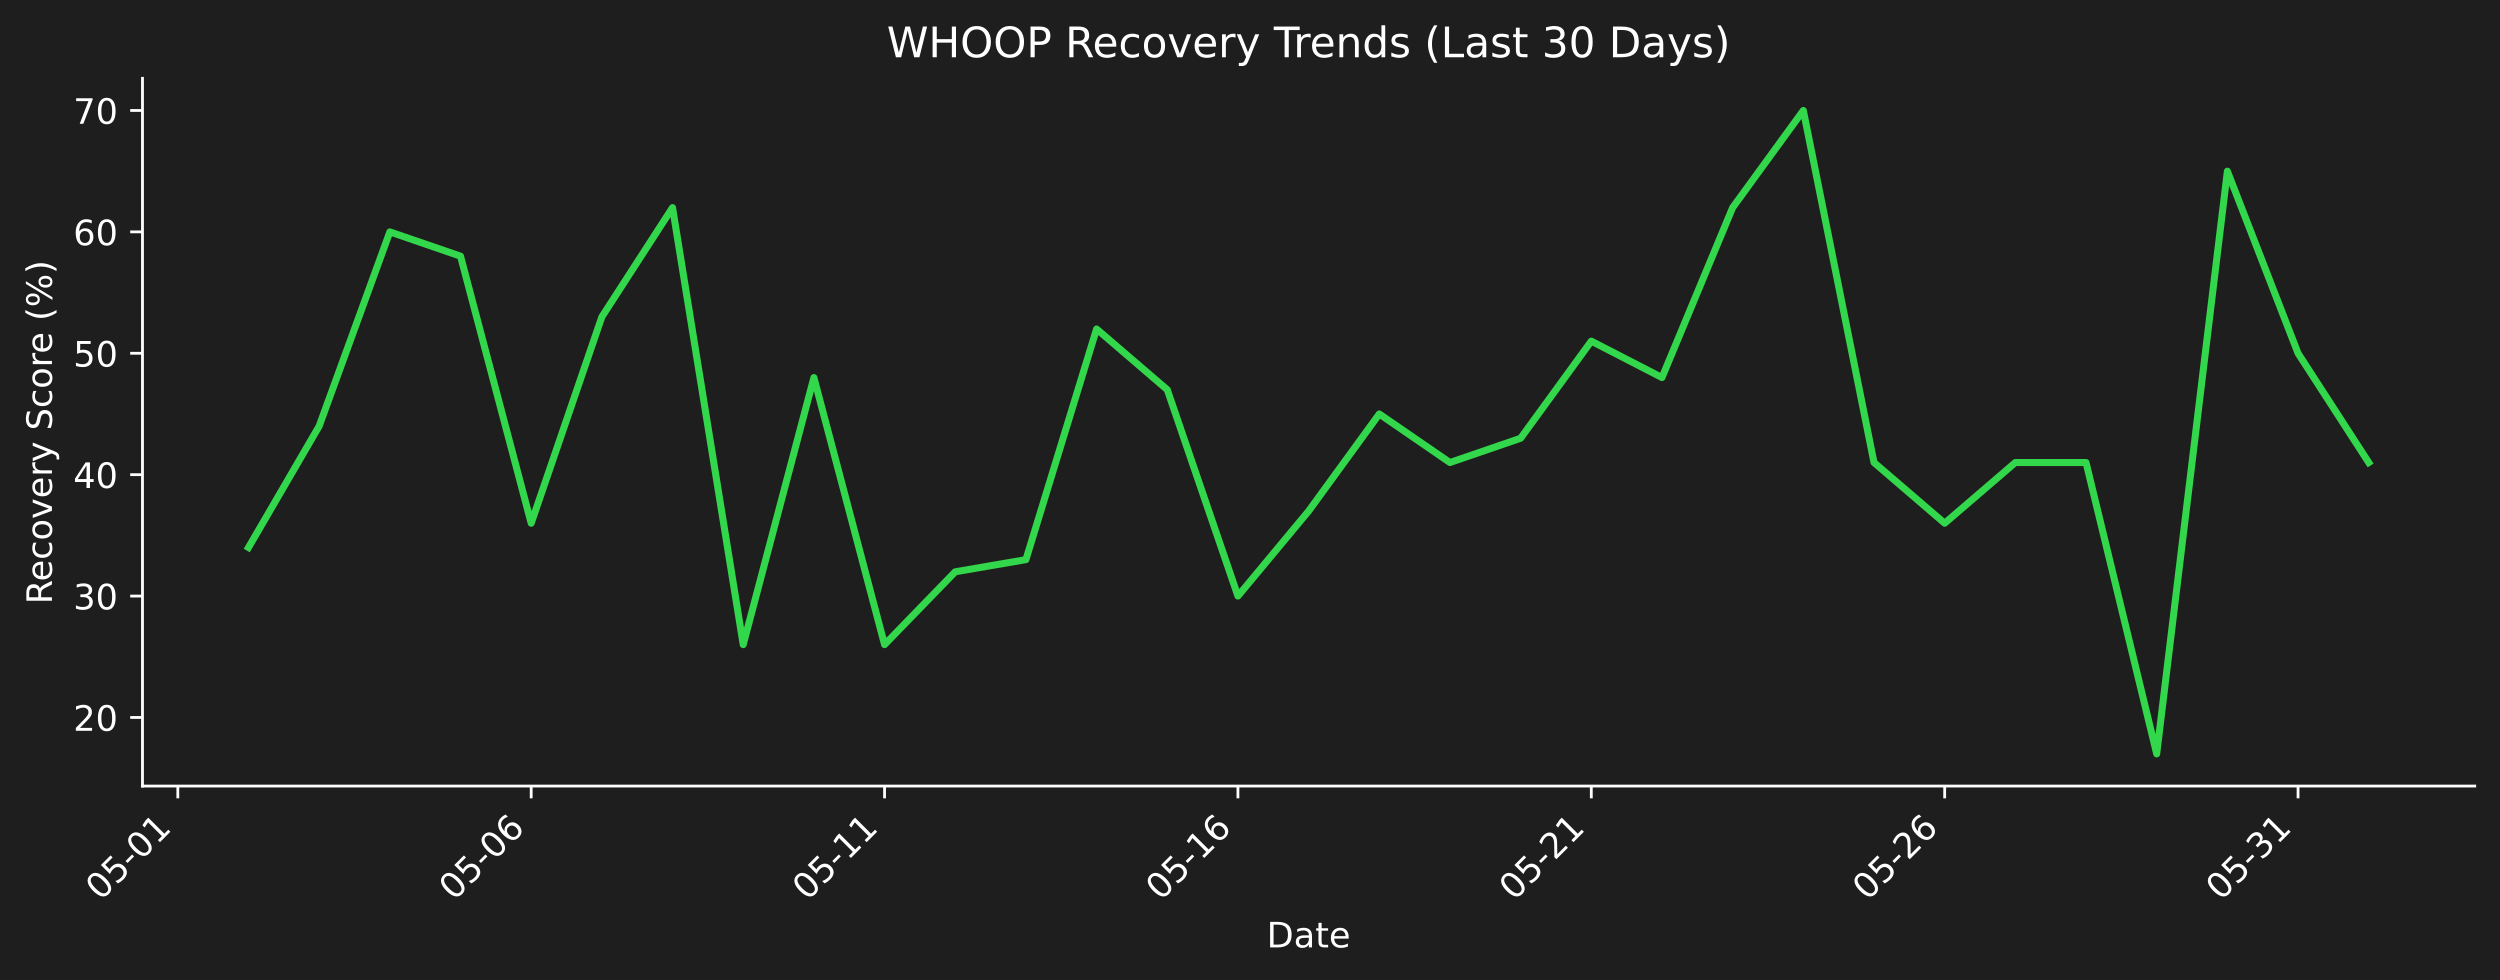
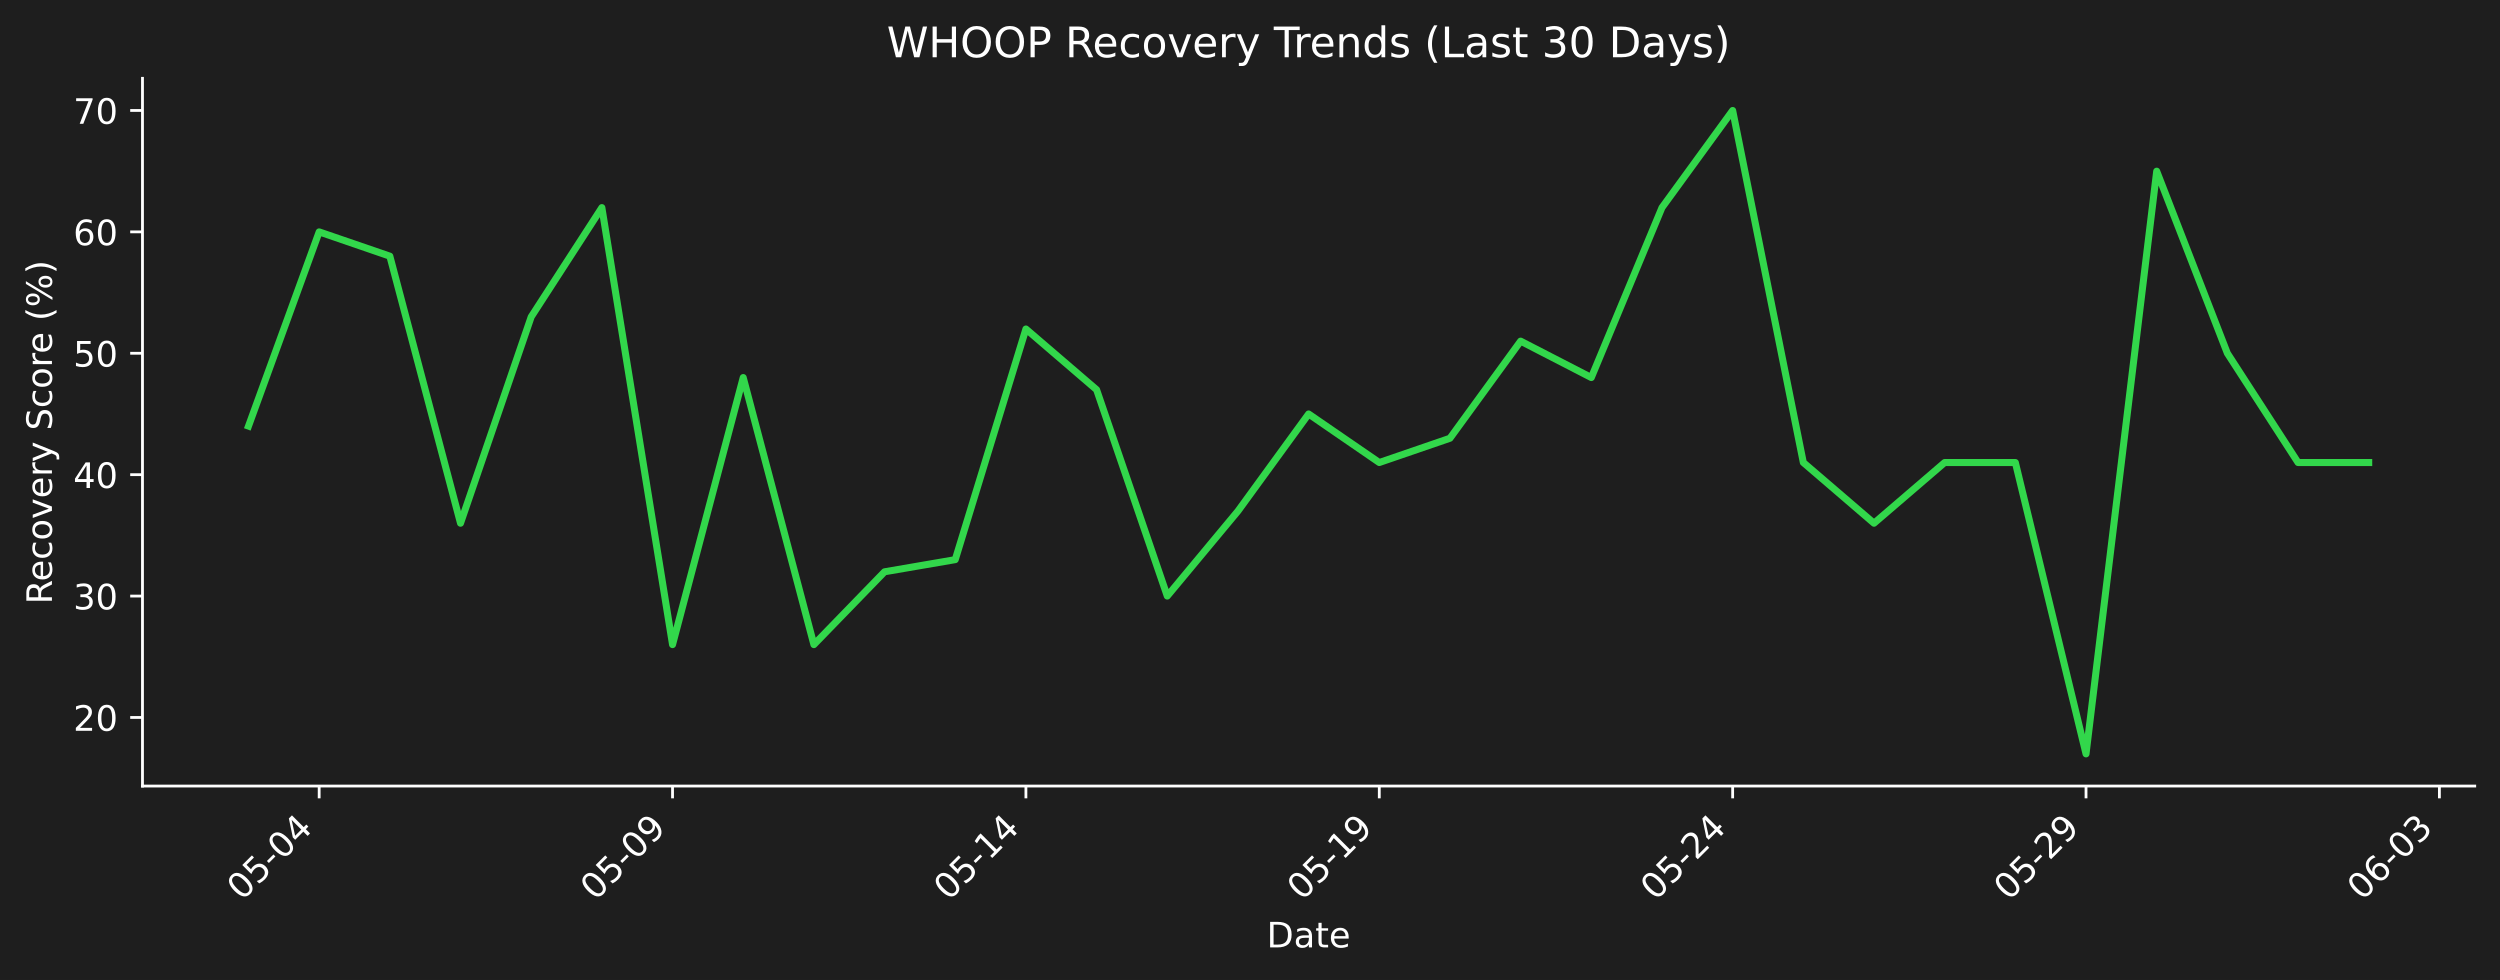
<svg xmlns="http://www.w3.org/2000/svg" xmlns:xlink="http://www.w3.org/1999/xlink" width="712.433pt" height="279.271pt" viewBox="0 0 712.433 279.271" version="1.1">
  <defs>
    <style type="text/css">*{stroke-linejoin: round; stroke-linecap: butt}</style>
  </defs>
  <g id="figure_1">
    <g id="patch_1">
      <path d="M 0 279.271  L 712.433 279.271  L 712.433 0  L 0 0  z " style="fill: #1e1e1e" />
    </g>
    <g id="axes_1">
      <g id="patch_2">
        <path d="M 40.603 224.002  L 705.233 224.002  L 705.233 22.318  L 40.603 22.318  L 40.603 224.002  z " style="fill: none" />
      </g>
      <g id="matplotlib.axis_1">
        <g id="xtick_1">
          <g id="line2d_1">
            <defs>
-               <path id="mbf25b51262" d="M 0 0  L 0 3.5  " style="stroke: #ffffff; stroke-width: 0.8" />
+               <path id="mb05c70adf2" d="M 0 0  L 0 3.5  " style="stroke: #ffffff; stroke-width: 0.8" />
            </defs>
            <g>
-               <use xlink:href="#mbf25b51262" x="50.673" y="224.002" style="fill: #ffffff; stroke: #ffffff; stroke-width: 0.8" />
+               <use xlink:href="#mb05c70adf2" x="90.954" y="224.002" style="fill: #ffffff; stroke: #ffffff; stroke-width: 0.8" />
            </g>
          </g>
          <g id="text_1">
-             <g style="fill: #ffffff" transform="translate(28.65574 256.9221) rotate(-45) scale(0.1 -0.1)">
+             <g style="fill: #ffffff" transform="translate(68.93635 256.9221) rotate(-45) scale(0.1 -0.1)">
              <defs>
                <path id="DejaVuSans-30" d="M 2034 4250  Q 1547 4250 1301 3770  Q 1056 3291 1056 2328  Q 1056 1369 1301 889  Q 1547 409 2034 409  Q 2525 409 2770 889  Q 3016 1369 3016 2328  Q 3016 3291 2770 3770  Q 2525 4250 2034 4250  z M 2034 4750  Q 2819 4750 3233 4129  Q 3647 3509 3647 2328  Q 3647 1150 3233 529  Q 2819 -91 2034 -91  Q 1250 -91 836 529  Q 422 1150 422 2328  Q 422 3509 836 4129  Q 1250 4750 2034 4750  z " transform="scale(0.015625)" />
                <path id="DejaVuSans-35" d="M 691 4666  L 3169 4666  L 3169 4134  L 1269 4134  L 1269 2991  Q 1406 3038 1543 3061  Q 1681 3084 1819 3084  Q 2600 3084 3056 2656  Q 3513 2228 3513 1497  Q 3513 744 3044 326  Q 2575 -91 1722 -91  Q 1428 -91 1123 -41  Q 819 9 494 109  L 494 744  Q 775 591 1075 516  Q 1375 441 1709 441  Q 2250 441 2565 725  Q 2881 1009 2881 1497  Q 2881 1984 2565 2268  Q 2250 2553 1709 2553  Q 1456 2553 1204 2497  Q 953 2441 691 2322  L 691 4666  z " transform="scale(0.015625)" />
                <path id="DejaVuSans-2d" d="M 313 2009  L 1997 2009  L 1997 1497  L 313 1497  L 313 2009  z " transform="scale(0.015625)" />
-                 <path id="DejaVuSans-31" d="M 794 531  L 1825 531  L 1825 4091  L 703 3866  L 703 4441  L 1819 4666  L 2450 4666  L 2450 531  L 3481 531  L 3481 0  L 794 0  L 794 531  z " transform="scale(0.015625)" />
+                 <path id="DejaVuSans-34" d="M 2419 4116  L 825 1625  L 2419 1625  L 2419 4116  z M 2253 4666  L 3047 4666  L 3047 1625  L 3713 1625  L 3713 1100  L 3047 1100  L 3047 0  L 2419 0  L 2419 1100  L 313 1100  L 313 1709  L 2253 4666  z " transform="scale(0.015625)" />
              </defs>
              <use xlink:href="#DejaVuSans-30" />
              <use xlink:href="#DejaVuSans-35" transform="translate(63.62305 0)" />
              <use xlink:href="#DejaVuSans-2d" transform="translate(127.2461 0)" />
              <use xlink:href="#DejaVuSans-30" transform="translate(163.3301 0)" />
-               <use xlink:href="#DejaVuSans-31" transform="translate(226.9531 0)" />
+               <use xlink:href="#DejaVuSans-34" transform="translate(226.9531 0)" />
            </g>
          </g>
        </g>
        <g id="xtick_2">
          <g id="line2d_2">
            <g>
-               <use xlink:href="#mbf25b51262" x="151.375" y="224.002" style="fill: #ffffff; stroke: #ffffff; stroke-width: 0.8" />
+               <use xlink:href="#mb05c70adf2" x="191.655" y="224.002" style="fill: #ffffff; stroke: #ffffff; stroke-width: 0.8" />
            </g>
          </g>
          <g id="text_2">
-             <g style="fill: #ffffff" transform="translate(129.3573 256.9221) rotate(-45) scale(0.1 -0.1)">
-               <defs>
-                 <path id="DejaVuSans-36" d="M 2113 2584  Q 1688 2584 1439 2293  Q 1191 2003 1191 1497  Q 1191 994 1439 701  Q 1688 409 2113 409  Q 2538 409 2786 701  Q 3034 994 3034 1497  Q 3034 2003 2786 2293  Q 2538 2584 2113 2584  z M 3366 4563  L 3366 3988  Q 3128 4100 2886 4159  Q 2644 4219 2406 4219  Q 1781 4219 1451 3797  Q 1122 3375 1075 2522  Q 1259 2794 1537 2939  Q 1816 3084 2150 3084  Q 2853 3084 3261 2657  Q 3669 2231 3669 1497  Q 3669 778 3244 343  Q 2819 -91 2113 -91  Q 1303 -91 875 529  Q 447 1150 447 2328  Q 447 3434 972 4092  Q 1497 4750 2381 4750  Q 2619 4750 2861 4703  Q 3103 4656 3366 4563  z " transform="scale(0.015625)" />
+             <g style="fill: #ffffff" transform="translate(169.6379 256.9221) rotate(-45) scale(0.1 -0.1)">
+               <defs>
+                 <path id="DejaVuSans-39" d="M 703 97  L 703 672  Q 941 559 1184 500  Q 1428 441 1663 441  Q 2288 441 2617 861  Q 2947 1281 2994 2138  Q 2813 1869 2534 1725  Q 2256 1581 1919 1581  Q 1219 1581 811 2004  Q 403 2428 403 3163  Q 403 3881 828 4315  Q 1253 4750 1959 4750  Q 2769 4750 3195 4129  Q 3622 3509 3622 2328  Q 3622 1225 3098 567  Q 2575 -91 1691 -91  Q 1453 -91 1209 -44  Q 966 3 703 97  z M 1959 2075  Q 2384 2075 2632 2365  Q 2881 2656 2881 3163  Q 2881 3666 2632 3958  Q 2384 4250 1959 4250  Q 1534 4250 1286 3958  Q 1038 3666 1038 3163  Q 1038 2656 1286 2365  Q 1534 2075 1959 2075  z " transform="scale(0.015625)" />
              </defs>
              <use xlink:href="#DejaVuSans-30" />
              <use xlink:href="#DejaVuSans-35" transform="translate(63.62305 0)" />
              <use xlink:href="#DejaVuSans-2d" transform="translate(127.2461 0)" />
              <use xlink:href="#DejaVuSans-30" transform="translate(163.3301 0)" />
-               <use xlink:href="#DejaVuSans-36" transform="translate(226.9531 0)" />
+               <use xlink:href="#DejaVuSans-39" transform="translate(226.9531 0)" />
            </g>
          </g>
        </g>
        <g id="xtick_3">
          <g id="line2d_3">
            <g>
-               <use xlink:href="#mbf25b51262" x="252.076" y="224.002" style="fill: #ffffff; stroke: #ffffff; stroke-width: 0.8" />
+               <use xlink:href="#mb05c70adf2" x="292.357" y="224.002" style="fill: #ffffff; stroke: #ffffff; stroke-width: 0.8" />
            </g>
          </g>
          <g id="text_3">
-             <g style="fill: #ffffff" transform="translate(230.0588 256.9221) rotate(-45) scale(0.1 -0.1)">
+             <g style="fill: #ffffff" transform="translate(270.3394 256.9221) rotate(-45) scale(0.1 -0.1)">
+               <defs>
+                 <path id="DejaVuSans-31" d="M 794 531  L 1825 531  L 1825 4091  L 703 3866  L 703 4441  L 1819 4666  L 2450 4666  L 2450 531  L 3481 531  L 3481 0  L 794 0  L 794 531  z " transform="scale(0.015625)" />
+               </defs>
              <use xlink:href="#DejaVuSans-30" />
              <use xlink:href="#DejaVuSans-35" transform="translate(63.62305 0)" />
              <use xlink:href="#DejaVuSans-2d" transform="translate(127.2461 0)" />
              <use xlink:href="#DejaVuSans-31" transform="translate(163.3301 0)" />
-               <use xlink:href="#DejaVuSans-31" transform="translate(226.9531 0)" />
+               <use xlink:href="#DejaVuSans-34" transform="translate(226.9531 0)" />
            </g>
          </g>
        </g>
        <g id="xtick_4">
          <g id="line2d_4">
            <g>
-               <use xlink:href="#mbf25b51262" x="352.778" y="224.002" style="fill: #ffffff; stroke: #ffffff; stroke-width: 0.8" />
+               <use xlink:href="#mb05c70adf2" x="393.058" y="224.002" style="fill: #ffffff; stroke: #ffffff; stroke-width: 0.8" />
            </g>
          </g>
          <g id="text_4">
-             <g style="fill: #ffffff" transform="translate(330.7603 256.9221) rotate(-45) scale(0.1 -0.1)">
+             <g style="fill: #ffffff" transform="translate(371.0409 256.9221) rotate(-45) scale(0.1 -0.1)">
              <use xlink:href="#DejaVuSans-30" />
              <use xlink:href="#DejaVuSans-35" transform="translate(63.62305 0)" />
              <use xlink:href="#DejaVuSans-2d" transform="translate(127.2461 0)" />
              <use xlink:href="#DejaVuSans-31" transform="translate(163.3301 0)" />
-               <use xlink:href="#DejaVuSans-36" transform="translate(226.9531 0)" />
+               <use xlink:href="#DejaVuSans-39" transform="translate(226.9531 0)" />
            </g>
          </g>
        </g>
        <g id="xtick_5">
          <g id="line2d_5">
            <g>
-               <use xlink:href="#mbf25b51262" x="453.479" y="224.002" style="fill: #ffffff; stroke: #ffffff; stroke-width: 0.8" />
+               <use xlink:href="#mb05c70adf2" x="493.76" y="224.002" style="fill: #ffffff; stroke: #ffffff; stroke-width: 0.8" />
            </g>
          </g>
          <g id="text_5">
-             <g style="fill: #ffffff" transform="translate(431.4618 256.9221) rotate(-45) scale(0.1 -0.1)">
+             <g style="fill: #ffffff" transform="translate(471.7424 256.9221) rotate(-45) scale(0.1 -0.1)">
              <defs>
                <path id="DejaVuSans-32" d="M 1228 531  L 3431 531  L 3431 0  L 469 0  L 469 531  Q 828 903 1448 1529  Q 2069 2156 2228 2338  Q 2531 2678 2651 2914  Q 2772 3150 2772 3378  Q 2772 3750 2511 3984  Q 2250 4219 1831 4219  Q 1534 4219 1204 4116  Q 875 4013 500 3803  L 500 4441  Q 881 4594 1212 4672  Q 1544 4750 1819 4750  Q 2544 4750 2975 4387  Q 3406 4025 3406 3419  Q 3406 3131 3298 2873  Q 3191 2616 2906 2266  Q 2828 2175 2409 1742  Q 1991 1309 1228 531  z " transform="scale(0.015625)" />
              </defs>
              <use xlink:href="#DejaVuSans-30" />
              <use xlink:href="#DejaVuSans-35" transform="translate(63.62305 0)" />
              <use xlink:href="#DejaVuSans-2d" transform="translate(127.2461 0)" />
              <use xlink:href="#DejaVuSans-32" transform="translate(163.3301 0)" />
-               <use xlink:href="#DejaVuSans-31" transform="translate(226.9531 0)" />
+               <use xlink:href="#DejaVuSans-34" transform="translate(226.9531 0)" />
            </g>
          </g>
        </g>
        <g id="xtick_6">
          <g id="line2d_6">
            <g>
-               <use xlink:href="#mbf25b51262" x="554.181" y="224.002" style="fill: #ffffff; stroke: #ffffff; stroke-width: 0.8" />
+               <use xlink:href="#mb05c70adf2" x="594.461" y="224.002" style="fill: #ffffff; stroke: #ffffff; stroke-width: 0.8" />
            </g>
          </g>
          <g id="text_6">
-             <g style="fill: #ffffff" transform="translate(532.1633 256.9221) rotate(-45) scale(0.1 -0.1)">
+             <g style="fill: #ffffff" transform="translate(572.4439 256.9221) rotate(-45) scale(0.1 -0.1)">
              <use xlink:href="#DejaVuSans-30" />
              <use xlink:href="#DejaVuSans-35" transform="translate(63.62305 0)" />
              <use xlink:href="#DejaVuSans-2d" transform="translate(127.2461 0)" />
              <use xlink:href="#DejaVuSans-32" transform="translate(163.3301 0)" />
-               <use xlink:href="#DejaVuSans-36" transform="translate(226.9531 0)" />
+               <use xlink:href="#DejaVuSans-39" transform="translate(226.9531 0)" />
            </g>
          </g>
        </g>
        <g id="xtick_7">
          <g id="line2d_7">
            <g>
-               <use xlink:href="#mbf25b51262" x="654.882" y="224.002" style="fill: #ffffff; stroke: #ffffff; stroke-width: 0.8" />
+               <use xlink:href="#mb05c70adf2" x="695.163" y="224.002" style="fill: #ffffff; stroke: #ffffff; stroke-width: 0.8" />
            </g>
          </g>
          <g id="text_7">
-             <g style="fill: #ffffff" transform="translate(632.8648 256.9221) rotate(-45) scale(0.1 -0.1)">
-               <defs>
+             <g style="fill: #ffffff" transform="translate(673.1454 256.9221) rotate(-45) scale(0.1 -0.1)">
+               <defs>
+                 <path id="DejaVuSans-36" d="M 2113 2584  Q 1688 2584 1439 2293  Q 1191 2003 1191 1497  Q 1191 994 1439 701  Q 1688 409 2113 409  Q 2538 409 2786 701  Q 3034 994 3034 1497  Q 3034 2003 2786 2293  Q 2538 2584 2113 2584  z M 3366 4563  L 3366 3988  Q 3128 4100 2886 4159  Q 2644 4219 2406 4219  Q 1781 4219 1451 3797  Q 1122 3375 1075 2522  Q 1259 2794 1537 2939  Q 1816 3084 2150 3084  Q 2853 3084 3261 2657  Q 3669 2231 3669 1497  Q 3669 778 3244 343  Q 2819 -91 2113 -91  Q 1303 -91 875 529  Q 447 1150 447 2328  Q 447 3434 972 4092  Q 1497 4750 2381 4750  Q 2619 4750 2861 4703  Q 3103 4656 3366 4563  z " transform="scale(0.015625)" />
                <path id="DejaVuSans-33" d="M 2597 2516  Q 3050 2419 3304 2112  Q 3559 1806 3559 1356  Q 3559 666 3084 287  Q 2609 -91 1734 -91  Q 1441 -91 1130 -33  Q 819 25 488 141  L 488 750  Q 750 597 1062 519  Q 1375 441 1716 441  Q 2309 441 2620 675  Q 2931 909 2931 1356  Q 2931 1769 2642 2001  Q 2353 2234 1838 2234  L 1294 2234  L 1294 2753  L 1863 2753  Q 2328 2753 2575 2939  Q 2822 3125 2822 3475  Q 2822 3834 2567 4026  Q 2313 4219 1838 4219  Q 1578 4219 1281 4162  Q 984 4106 628 3988  L 628 4550  Q 988 4650 1302 4700  Q 1616 4750 1894 4750  Q 2613 4750 3031 4423  Q 3450 4097 3450 3541  Q 3450 3153 3228 2886  Q 3006 2619 2597 2516  z " transform="scale(0.015625)" />
              </defs>
              <use xlink:href="#DejaVuSans-30" />
-               <use xlink:href="#DejaVuSans-35" transform="translate(63.62305 0)" />
-               <use xlink:href="#DejaVuSans-2d" transform="translate(127.2461 0)" />
-               <use xlink:href="#DejaVuSans-33" transform="translate(163.3301 0)" />
-               <use xlink:href="#DejaVuSans-31" transform="translate(226.9531 0)" />
+               <use xlink:href="#DejaVuSans-36" transform="translate(63.62305 0)" />
+               <use xlink:href="#DejaVuSans-2d" transform="translate(127.2461 0)" />
+               <use xlink:href="#DejaVuSans-30" transform="translate(163.3301 0)" />
+               <use xlink:href="#DejaVuSans-33" transform="translate(226.9531 0)" />
            </g>
          </g>
        </g>
        <g id="text_8">
          <g style="fill: #ffffff" transform="translate(360.9673 269.9911) scale(0.1 -0.1)">
            <defs>
              <path id="DejaVuSans-44" d="M 1259 4147  L 1259 519  L 2022 519  Q 2988 519 3436 956  Q 3884 1394 3884 2338  Q 3884 3275 3436 3711  Q 2988 4147 2022 4147  L 1259 4147  z M 628 4666  L 1925 4666  Q 3281 4666 3915 4102  Q 4550 3538 4550 2338  Q 4550 1131 3912 565  Q 3275 0 1925 0  L 628 0  L 628 4666  z " transform="scale(0.015625)" />
              <path id="DejaVuSans-61" d="M 2194 1759  Q 1497 1759 1228 1600  Q 959 1441 959 1056  Q 959 750 1161 570  Q 1363 391 1709 391  Q 2188 391 2477 730  Q 2766 1069 2766 1631  L 2766 1759  L 2194 1759  z M 3341 1997  L 3341 0  L 2766 0  L 2766 531  Q 2569 213 2275 61  Q 1981 -91 1556 -91  Q 1019 -91 701 211  Q 384 513 384 1019  Q 384 1609 779 1909  Q 1175 2209 1959 2209  L 2766 2209  L 2766 2266  Q 2766 2663 2505 2880  Q 2244 3097 1772 3097  Q 1472 3097 1187 3025  Q 903 2953 641 2809  L 641 3341  Q 956 3463 1253 3523  Q 1550 3584 1831 3584  Q 2591 3584 2966 3190  Q 3341 2797 3341 1997  z " transform="scale(0.015625)" />
              <path id="DejaVuSans-74" d="M 1172 4494  L 1172 3500  L 2356 3500  L 2356 3053  L 1172 3053  L 1172 1153  Q 1172 725 1289 603  Q 1406 481 1766 481  L 2356 481  L 2356 0  L 1766 0  Q 1100 0 847 248  Q 594 497 594 1153  L 594 3053  L 172 3053  L 172 3500  L 594 3500  L 594 4494  L 1172 4494  z " transform="scale(0.015625)" />
              <path id="DejaVuSans-65" d="M 3597 1894  L 3597 1613  L 953 1613  Q 991 1019 1311 708  Q 1631 397 2203 397  Q 2534 397 2845 478  Q 3156 559 3463 722  L 3463 178  Q 3153 47 2828 -22  Q 2503 -91 2169 -91  Q 1331 -91 842 396  Q 353 884 353 1716  Q 353 2575 817 3079  Q 1281 3584 2069 3584  Q 2775 3584 3186 3129  Q 3597 2675 3597 1894  z M 3022 2063  Q 3016 2534 2758 2815  Q 2500 3097 2075 3097  Q 1594 3097 1305 2825  Q 1016 2553 972 2059  L 3022 2063  z " transform="scale(0.015625)" />
            </defs>
            <use xlink:href="#DejaVuSans-44" />
            <use xlink:href="#DejaVuSans-61" transform="translate(77.00195 0)" />
            <use xlink:href="#DejaVuSans-74" transform="translate(138.2812 0)" />
            <use xlink:href="#DejaVuSans-65" transform="translate(177.4902 0)" />
          </g>
        </g>
      </g>
      <g id="matplotlib.axis_2">
        <g id="ytick_1">
          <g id="line2d_8">
            <defs>
-               <path id="m496b1f5842" d="M 0 0  L -3.5 0  " style="stroke: #ffffff; stroke-width: 0.8" />
+               <path id="m2e4a4111fd" d="M 0 0  L -3.5 0  " style="stroke: #ffffff; stroke-width: 0.8" />
            </defs>
            <g>
-               <use xlink:href="#m496b1f5842" x="40.603" y="204.456" style="fill: #ffffff; stroke: #ffffff; stroke-width: 0.8" />
+               <use xlink:href="#m2e4a4111fd" x="40.603" y="204.456" style="fill: #ffffff; stroke: #ffffff; stroke-width: 0.8" />
            </g>
          </g>
          <g id="text_9">
            <g style="fill: #ffffff" transform="translate(20.87813 208.2557) scale(0.1 -0.1)">
              <use xlink:href="#DejaVuSans-32" />
              <use xlink:href="#DejaVuSans-30" transform="translate(63.62305 0)" />
            </g>
          </g>
        </g>
        <g id="ytick_2">
          <g id="line2d_9">
            <g>
-               <use xlink:href="#m496b1f5842" x="40.603" y="169.862" style="fill: #ffffff; stroke: #ffffff; stroke-width: 0.8" />
+               <use xlink:href="#m2e4a4111fd" x="40.603" y="169.862" style="fill: #ffffff; stroke: #ffffff; stroke-width: 0.8" />
            </g>
          </g>
          <g id="text_10">
            <g style="fill: #ffffff" transform="translate(20.87813 173.6615) scale(0.1 -0.1)">
              <use xlink:href="#DejaVuSans-33" />
              <use xlink:href="#DejaVuSans-30" transform="translate(63.62305 0)" />
            </g>
          </g>
        </g>
        <g id="ytick_3">
          <g id="line2d_10">
            <g>
-               <use xlink:href="#m496b1f5842" x="40.603" y="135.268" style="fill: #ffffff; stroke: #ffffff; stroke-width: 0.8" />
+               <use xlink:href="#m2e4a4111fd" x="40.603" y="135.268" style="fill: #ffffff; stroke: #ffffff; stroke-width: 0.8" />
            </g>
          </g>
          <g id="text_11">
            <g style="fill: #ffffff" transform="translate(20.87813 139.0673) scale(0.1 -0.1)">
-               <defs>
-                 <path id="DejaVuSans-34" d="M 2419 4116  L 825 1625  L 2419 1625  L 2419 4116  z M 2253 4666  L 3047 4666  L 3047 1625  L 3713 1625  L 3713 1100  L 3047 1100  L 3047 0  L 2419 0  L 2419 1100  L 313 1100  L 313 1709  L 2253 4666  z " transform="scale(0.015625)" />
-               </defs>
              <use xlink:href="#DejaVuSans-34" />
              <use xlink:href="#DejaVuSans-30" transform="translate(63.62305 0)" />
            </g>
          </g>
        </g>
        <g id="ytick_4">
          <g id="line2d_11">
            <g>
-               <use xlink:href="#m496b1f5842" x="40.603" y="100.674" style="fill: #ffffff; stroke: #ffffff; stroke-width: 0.8" />
+               <use xlink:href="#m2e4a4111fd" x="40.603" y="100.674" style="fill: #ffffff; stroke: #ffffff; stroke-width: 0.8" />
            </g>
          </g>
          <g id="text_12">
            <g style="fill: #ffffff" transform="translate(20.87813 104.4732) scale(0.1 -0.1)">
              <use xlink:href="#DejaVuSans-35" />
              <use xlink:href="#DejaVuSans-30" transform="translate(63.62305 0)" />
            </g>
          </g>
        </g>
        <g id="ytick_5">
          <g id="line2d_12">
            <g>
-               <use xlink:href="#m496b1f5842" x="40.603" y="66.08" style="fill: #ffffff; stroke: #ffffff; stroke-width: 0.8" />
+               <use xlink:href="#m2e4a4111fd" x="40.603" y="66.08" style="fill: #ffffff; stroke: #ffffff; stroke-width: 0.8" />
            </g>
          </g>
          <g id="text_13">
            <g style="fill: #ffffff" transform="translate(20.87813 69.87898) scale(0.1 -0.1)">
              <use xlink:href="#DejaVuSans-36" />
              <use xlink:href="#DejaVuSans-30" transform="translate(63.62305 0)" />
            </g>
          </g>
        </g>
        <g id="ytick_6">
          <g id="line2d_13">
            <g>
-               <use xlink:href="#m496b1f5842" x="40.603" y="31.486" style="fill: #ffffff; stroke: #ffffff; stroke-width: 0.8" />
+               <use xlink:href="#m2e4a4111fd" x="40.603" y="31.486" style="fill: #ffffff; stroke: #ffffff; stroke-width: 0.8" />
            </g>
          </g>
          <g id="text_14">
            <g style="fill: #ffffff" transform="translate(20.87813 35.2848) scale(0.1 -0.1)">
              <defs>
                <path id="DejaVuSans-37" d="M 525 4666  L 3525 4666  L 3525 4397  L 1831 0  L 1172 0  L 2766 4134  L 525 4134  L 525 4666  z " transform="scale(0.015625)" />
              </defs>
              <use xlink:href="#DejaVuSans-37" />
              <use xlink:href="#DejaVuSans-30" transform="translate(63.62305 0)" />
            </g>
          </g>
        </g>
        <g id="text_15">
          <g style="fill: #ffffff" transform="translate(14.79844 172.1781) rotate(-90) scale(0.1 -0.1)">
            <defs>
              <path id="DejaVuSans-52" d="M 2841 2188  Q 3044 2119 3236 1894  Q 3428 1669 3622 1275  L 4263 0  L 3584 0  L 2988 1197  Q 2756 1666 2539 1819  Q 2322 1972 1947 1972  L 1259 1972  L 1259 0  L 628 0  L 628 4666  L 2053 4666  Q 2853 4666 3247 4331  Q 3641 3997 3641 3322  Q 3641 2881 3436 2590  Q 3231 2300 2841 2188  z M 1259 4147  L 1259 2491  L 2053 2491  Q 2509 2491 2742 2702  Q 2975 2913 2975 3322  Q 2975 3731 2742 3939  Q 2509 4147 2053 4147  L 1259 4147  z " transform="scale(0.015625)" />
              <path id="DejaVuSans-63" d="M 3122 3366  L 3122 2828  Q 2878 2963 2633 3030  Q 2388 3097 2138 3097  Q 1578 3097 1268 2742  Q 959 2388 959 1747  Q 959 1106 1268 751  Q 1578 397 2138 397  Q 2388 397 2633 464  Q 2878 531 3122 666  L 3122 134  Q 2881 22 2623 -34  Q 2366 -91 2075 -91  Q 1284 -91 818 406  Q 353 903 353 1747  Q 353 2603 823 3093  Q 1294 3584 2113 3584  Q 2378 3584 2631 3529  Q 2884 3475 3122 3366  z " transform="scale(0.015625)" />
              <path id="DejaVuSans-6f" d="M 1959 3097  Q 1497 3097 1228 2736  Q 959 2375 959 1747  Q 959 1119 1226 758  Q 1494 397 1959 397  Q 2419 397 2687 759  Q 2956 1122 2956 1747  Q 2956 2369 2687 2733  Q 2419 3097 1959 3097  z M 1959 3584  Q 2709 3584 3137 3096  Q 3566 2609 3566 1747  Q 3566 888 3137 398  Q 2709 -91 1959 -91  Q 1206 -91 779 398  Q 353 888 353 1747  Q 353 2609 779 3096  Q 1206 3584 1959 3584  z " transform="scale(0.015625)" />
              <path id="DejaVuSans-76" d="M 191 3500  L 800 3500  L 1894 563  L 2988 3500  L 3597 3500  L 2284 0  L 1503 0  L 191 3500  z " transform="scale(0.015625)" />
              <path id="DejaVuSans-72" d="M 2631 2963  Q 2534 3019 2420 3045  Q 2306 3072 2169 3072  Q 1681 3072 1420 2755  Q 1159 2438 1159 1844  L 1159 0  L 581 0  L 581 3500  L 1159 3500  L 1159 2956  Q 1341 3275 1631 3429  Q 1922 3584 2338 3584  Q 2397 3584 2469 3576  Q 2541 3569 2628 3553  L 2631 2963  z " transform="scale(0.015625)" />
              <path id="DejaVuSans-79" d="M 2059 -325  Q 1816 -950 1584 -1140  Q 1353 -1331 966 -1331  L 506 -1331  L 506 -850  L 844 -850  Q 1081 -850 1212 -737  Q 1344 -625 1503 -206  L 1606 56  L 191 3500  L 800 3500  L 1894 763  L 2988 3500  L 3597 3500  L 2059 -325  z " transform="scale(0.015625)" />
              <path id="DejaVuSans-20" transform="scale(0.015625)" />
              <path id="DejaVuSans-53" d="M 3425 4513  L 3425 3897  Q 3066 4069 2747 4153  Q 2428 4238 2131 4238  Q 1616 4238 1336 4038  Q 1056 3838 1056 3469  Q 1056 3159 1242 3001  Q 1428 2844 1947 2747  L 2328 2669  Q 3034 2534 3370 2195  Q 3706 1856 3706 1288  Q 3706 609 3251 259  Q 2797 -91 1919 -91  Q 1588 -91 1214 -16  Q 841 59 441 206  L 441 856  Q 825 641 1194 531  Q 1563 422 1919 422  Q 2459 422 2753 634  Q 3047 847 3047 1241  Q 3047 1584 2836 1778  Q 2625 1972 2144 2069  L 1759 2144  Q 1053 2284 737 2584  Q 422 2884 422 3419  Q 422 4038 858 4394  Q 1294 4750 2059 4750  Q 2388 4750 2728 4690  Q 3069 4631 3425 4513  z " transform="scale(0.015625)" />
              <path id="DejaVuSans-28" d="M 1984 4856  Q 1566 4138 1362 3434  Q 1159 2731 1159 2009  Q 1159 1288 1364 580  Q 1569 -128 1984 -844  L 1484 -844  Q 1016 -109 783 600  Q 550 1309 550 2009  Q 550 2706 781 3412  Q 1013 4119 1484 4856  L 1984 4856  z " transform="scale(0.015625)" />
              <path id="DejaVuSans-25" d="M 4653 2053  Q 4381 2053 4226 1822  Q 4072 1591 4072 1178  Q 4072 772 4226 539  Q 4381 306 4653 306  Q 4919 306 5073 539  Q 5228 772 5228 1178  Q 5228 1588 5073 1820  Q 4919 2053 4653 2053  z M 4653 2450  Q 5147 2450 5437 2106  Q 5728 1763 5728 1178  Q 5728 594 5436 251  Q 5144 -91 4653 -91  Q 4153 -91 3862 251  Q 3572 594 3572 1178  Q 3572 1766 3864 2108  Q 4156 2450 4653 2450  z M 1428 4353  Q 1159 4353 1004 4120  Q 850 3888 850 3481  Q 850 3069 1003 2837  Q 1156 2606 1428 2606  Q 1700 2606 1854 2837  Q 2009 3069 2009 3481  Q 2009 3884 1853 4118  Q 1697 4353 1428 4353  z M 4250 4750  L 4750 4750  L 1831 -91  L 1331 -91  L 4250 4750  z M 1428 4750  Q 1922 4750 2215 4408  Q 2509 4066 2509 3481  Q 2509 2891 2217 2550  Q 1925 2209 1428 2209  Q 931 2209 642 2551  Q 353 2894 353 3481  Q 353 4063 643 4406  Q 934 4750 1428 4750  z " transform="scale(0.015625)" />
              <path id="DejaVuSans-29" d="M 513 4856  L 1013 4856  Q 1481 4119 1714 3412  Q 1947 2706 1947 2009  Q 1947 1309 1714 600  Q 1481 -109 1013 -844  L 513 -844  Q 928 -128 1133 580  Q 1338 1288 1338 2009  Q 1338 2731 1133 3434  Q 928 4138 513 4856  z " transform="scale(0.015625)" />
            </defs>
            <use xlink:href="#DejaVuSans-52" />
            <use xlink:href="#DejaVuSans-65" transform="translate(64.98242 0)" />
            <use xlink:href="#DejaVuSans-63" transform="translate(126.5059 0)" />
            <use xlink:href="#DejaVuSans-6f" transform="translate(181.4863 0)" />
            <use xlink:href="#DejaVuSans-76" transform="translate(242.668 0)" />
            <use xlink:href="#DejaVuSans-65" transform="translate(301.8477 0)" />
            <use xlink:href="#DejaVuSans-72" transform="translate(363.3711 0)" />
            <use xlink:href="#DejaVuSans-79" transform="translate(404.4844 0)" />
            <use xlink:href="#DejaVuSans-20" transform="translate(463.6641 0)" />
            <use xlink:href="#DejaVuSans-53" transform="translate(495.4512 0)" />
            <use xlink:href="#DejaVuSans-63" transform="translate(558.9277 0)" />
            <use xlink:href="#DejaVuSans-6f" transform="translate(613.9082 0)" />
            <use xlink:href="#DejaVuSans-72" transform="translate(675.0898 0)" />
            <use xlink:href="#DejaVuSans-65" transform="translate(713.9531 0)" />
            <use xlink:href="#DejaVuSans-20" transform="translate(775.4766 0)" />
            <use xlink:href="#DejaVuSans-28" transform="translate(807.2637 0)" />
            <use xlink:href="#DejaVuSans-25" transform="translate(846.2773 0)" />
            <use xlink:href="#DejaVuSans-29" transform="translate(941.2969 0)" />
          </g>
        </g>
      </g>
      <g id="line2d_14">
-         <path d="M 70.814 156.025  L 90.954 121.43  L 111.094 66.08  L 131.234 72.999  L 151.375 149.106  L 171.515 90.296  L 191.655 59.161  L 211.796 183.7  L 231.936 107.593  L 252.076 183.7  L 272.217 162.943  L 292.357 159.484  L 312.497 93.755  L 332.638 111.052  L 352.778 169.862  L 372.918 145.646  L 393.058 117.971  L 413.199 131.809  L 433.339 124.89  L 453.479 97.215  L 473.62 107.593  L 493.76 59.161  L 513.9 31.486  L 534.041 131.809  L 554.181 149.106  L 574.321 131.809  L 594.461 131.809  L 614.602 214.835  L 634.742 48.783  L 654.882 100.674  L 675.023 131.809  " clip-path="url(#p1d8863e1da)" style="fill: none; stroke: #32d74b; stroke-width: 2; stroke-linecap: square" />
+         <path d="M 70.814 121.43  L 90.954 66.08  L 111.094 72.999  L 131.234 149.106  L 151.375 90.296  L 171.515 59.161  L 191.655 183.7  L 211.796 107.593  L 231.936 183.7  L 252.076 162.943  L 272.217 159.484  L 292.357 93.755  L 312.497 111.052  L 332.638 169.862  L 352.778 145.646  L 372.918 117.971  L 393.058 131.809  L 413.199 124.89  L 433.339 97.215  L 453.479 107.593  L 473.62 59.161  L 493.76 31.486  L 513.9 131.809  L 534.041 149.106  L 554.181 131.809  L 574.321 131.809  L 594.461 214.835  L 614.602 48.783  L 634.742 100.674  L 654.882 131.809  L 675.023 131.809  " clip-path="url(#pa40745f128)" style="fill: none; stroke: #32d74b; stroke-width: 2; stroke-linecap: square" />
      </g>
      <g id="patch_3">
        <path d="M 40.603 224.002  L 40.603 22.318  " style="fill: none; stroke: #ffffff; stroke-width: 0.8; stroke-linejoin: miter; stroke-linecap: square" />
      </g>
      <g id="patch_4">
        <path d="M 40.603 224.002  L 705.233 224.002  " style="fill: none; stroke: #ffffff; stroke-width: 0.8; stroke-linejoin: miter; stroke-linecap: square" />
      </g>
      <g id="text_16">
        <g style="fill: #ffffff" transform="translate(252.7241 16.31812) scale(0.12 -0.12)">
          <defs>
            <path id="DejaVuSans-57" d="M 213 4666  L 850 4666  L 1831 722  L 2809 4666  L 3519 4666  L 4500 722  L 5478 4666  L 6119 4666  L 4947 0  L 4153 0  L 3169 4050  L 2175 0  L 1381 0  L 213 4666  z " transform="scale(0.015625)" />
            <path id="DejaVuSans-48" d="M 628 4666  L 1259 4666  L 1259 2753  L 3553 2753  L 3553 4666  L 4184 4666  L 4184 0  L 3553 0  L 3553 2222  L 1259 2222  L 1259 0  L 628 0  L 628 4666  z " transform="scale(0.015625)" />
            <path id="DejaVuSans-4f" d="M 2522 4238  Q 1834 4238 1429 3725  Q 1025 3213 1025 2328  Q 1025 1447 1429 934  Q 1834 422 2522 422  Q 3209 422 3611 934  Q 4013 1447 4013 2328  Q 4013 3213 3611 3725  Q 3209 4238 2522 4238  z M 2522 4750  Q 3503 4750 4090 4092  Q 4678 3434 4678 2328  Q 4678 1225 4090 567  Q 3503 -91 2522 -91  Q 1538 -91 948 565  Q 359 1222 359 2328  Q 359 3434 948 4092  Q 1538 4750 2522 4750  z " transform="scale(0.015625)" />
            <path id="DejaVuSans-50" d="M 1259 4147  L 1259 2394  L 2053 2394  Q 2494 2394 2734 2622  Q 2975 2850 2975 3272  Q 2975 3691 2734 3919  Q 2494 4147 2053 4147  L 1259 4147  z M 628 4666  L 2053 4666  Q 2838 4666 3239 4311  Q 3641 3956 3641 3272  Q 3641 2581 3239 2228  Q 2838 1875 2053 1875  L 1259 1875  L 1259 0  L 628 0  L 628 4666  z " transform="scale(0.015625)" />
            <path id="DejaVuSans-54" d="M -19 4666  L 3928 4666  L 3928 4134  L 2272 4134  L 2272 0  L 1638 0  L 1638 4134  L -19 4134  L -19 4666  z " transform="scale(0.015625)" />
            <path id="DejaVuSans-6e" d="M 3513 2113  L 3513 0  L 2938 0  L 2938 2094  Q 2938 2591 2744 2837  Q 2550 3084 2163 3084  Q 1697 3084 1428 2787  Q 1159 2491 1159 1978  L 1159 0  L 581 0  L 581 3500  L 1159 3500  L 1159 2956  Q 1366 3272 1645 3428  Q 1925 3584 2291 3584  Q 2894 3584 3203 3211  Q 3513 2838 3513 2113  z " transform="scale(0.015625)" />
            <path id="DejaVuSans-64" d="M 2906 2969  L 2906 4863  L 3481 4863  L 3481 0  L 2906 0  L 2906 525  Q 2725 213 2448 61  Q 2172 -91 1784 -91  Q 1150 -91 751 415  Q 353 922 353 1747  Q 353 2572 751 3078  Q 1150 3584 1784 3584  Q 2172 3584 2448 3432  Q 2725 3281 2906 2969  z M 947 1747  Q 947 1113 1208 752  Q 1469 391 1925 391  Q 2381 391 2643 752  Q 2906 1113 2906 1747  Q 2906 2381 2643 2742  Q 2381 3103 1925 3103  Q 1469 3103 1208 2742  Q 947 2381 947 1747  z " transform="scale(0.015625)" />
            <path id="DejaVuSans-73" d="M 2834 3397  L 2834 2853  Q 2591 2978 2328 3040  Q 2066 3103 1784 3103  Q 1356 3103 1142 2972  Q 928 2841 928 2578  Q 928 2378 1081 2264  Q 1234 2150 1697 2047  L 1894 2003  Q 2506 1872 2764 1633  Q 3022 1394 3022 966  Q 3022 478 2636 193  Q 2250 -91 1575 -91  Q 1294 -91 989 -36  Q 684 19 347 128  L 347 722  Q 666 556 975 473  Q 1284 391 1588 391  Q 1994 391 2212 530  Q 2431 669 2431 922  Q 2431 1156 2273 1281  Q 2116 1406 1581 1522  L 1381 1569  Q 847 1681 609 1914  Q 372 2147 372 2553  Q 372 3047 722 3315  Q 1072 3584 1716 3584  Q 2034 3584 2315 3537  Q 2597 3491 2834 3397  z " transform="scale(0.015625)" />
            <path id="DejaVuSans-4c" d="M 628 4666  L 1259 4666  L 1259 531  L 3531 531  L 3531 0  L 628 0  L 628 4666  z " transform="scale(0.015625)" />
          </defs>
          <use xlink:href="#DejaVuSans-57" />
          <use xlink:href="#DejaVuSans-48" transform="translate(98.87695 0)" />
          <use xlink:href="#DejaVuSans-4f" transform="translate(174.0723 0)" />
          <use xlink:href="#DejaVuSans-4f" transform="translate(252.7832 0)" />
          <use xlink:href="#DejaVuSans-50" transform="translate(331.4941 0)" />
          <use xlink:href="#DejaVuSans-20" transform="translate(391.7969 0)" />
          <use xlink:href="#DejaVuSans-52" transform="translate(423.584 0)" />
          <use xlink:href="#DejaVuSans-65" transform="translate(488.5664 0)" />
          <use xlink:href="#DejaVuSans-63" transform="translate(550.0898 0)" />
          <use xlink:href="#DejaVuSans-6f" transform="translate(605.0703 0)" />
          <use xlink:href="#DejaVuSans-76" transform="translate(666.252 0)" />
          <use xlink:href="#DejaVuSans-65" transform="translate(725.4316 0)" />
          <use xlink:href="#DejaVuSans-72" transform="translate(786.9551 0)" />
          <use xlink:href="#DejaVuSans-79" transform="translate(828.0684 0)" />
          <use xlink:href="#DejaVuSans-20" transform="translate(887.248 0)" />
          <use xlink:href="#DejaVuSans-54" transform="translate(919.0352 0)" />
          <use xlink:href="#DejaVuSans-72" transform="translate(965.3691 0)" />
          <use xlink:href="#DejaVuSans-65" transform="translate(1004.232 0)" />
          <use xlink:href="#DejaVuSans-6e" transform="translate(1065.756 0)" />
          <use xlink:href="#DejaVuSans-64" transform="translate(1129.135 0)" />
          <use xlink:href="#DejaVuSans-73" transform="translate(1192.611 0)" />
          <use xlink:href="#DejaVuSans-20" transform="translate(1244.711 0)" />
          <use xlink:href="#DejaVuSans-28" transform="translate(1276.498 0)" />
          <use xlink:href="#DejaVuSans-4c" transform="translate(1315.512 0)" />
          <use xlink:href="#DejaVuSans-61" transform="translate(1371.225 0)" />
          <use xlink:href="#DejaVuSans-73" transform="translate(1432.504 0)" />
          <use xlink:href="#DejaVuSans-74" transform="translate(1484.604 0)" />
          <use xlink:href="#DejaVuSans-20" transform="translate(1523.812 0)" />
          <use xlink:href="#DejaVuSans-33" transform="translate(1555.6 0)" />
          <use xlink:href="#DejaVuSans-30" transform="translate(1619.223 0)" />
          <use xlink:href="#DejaVuSans-20" transform="translate(1682.846 0)" />
          <use xlink:href="#DejaVuSans-44" transform="translate(1714.633 0)" />
          <use xlink:href="#DejaVuSans-61" transform="translate(1791.635 0)" />
          <use xlink:href="#DejaVuSans-79" transform="translate(1852.914 0)" />
          <use xlink:href="#DejaVuSans-73" transform="translate(1912.094 0)" />
          <use xlink:href="#DejaVuSans-29" transform="translate(1964.193 0)" />
        </g>
      </g>
    </g>
  </g>
  <defs>
-     <clipPath id="p1d8863e1da">
+     <clipPath id="pa40745f128">
      <rect x="40.603" y="22.318" width="664.63" height="201.684" />
    </clipPath>
  </defs>
</svg>
